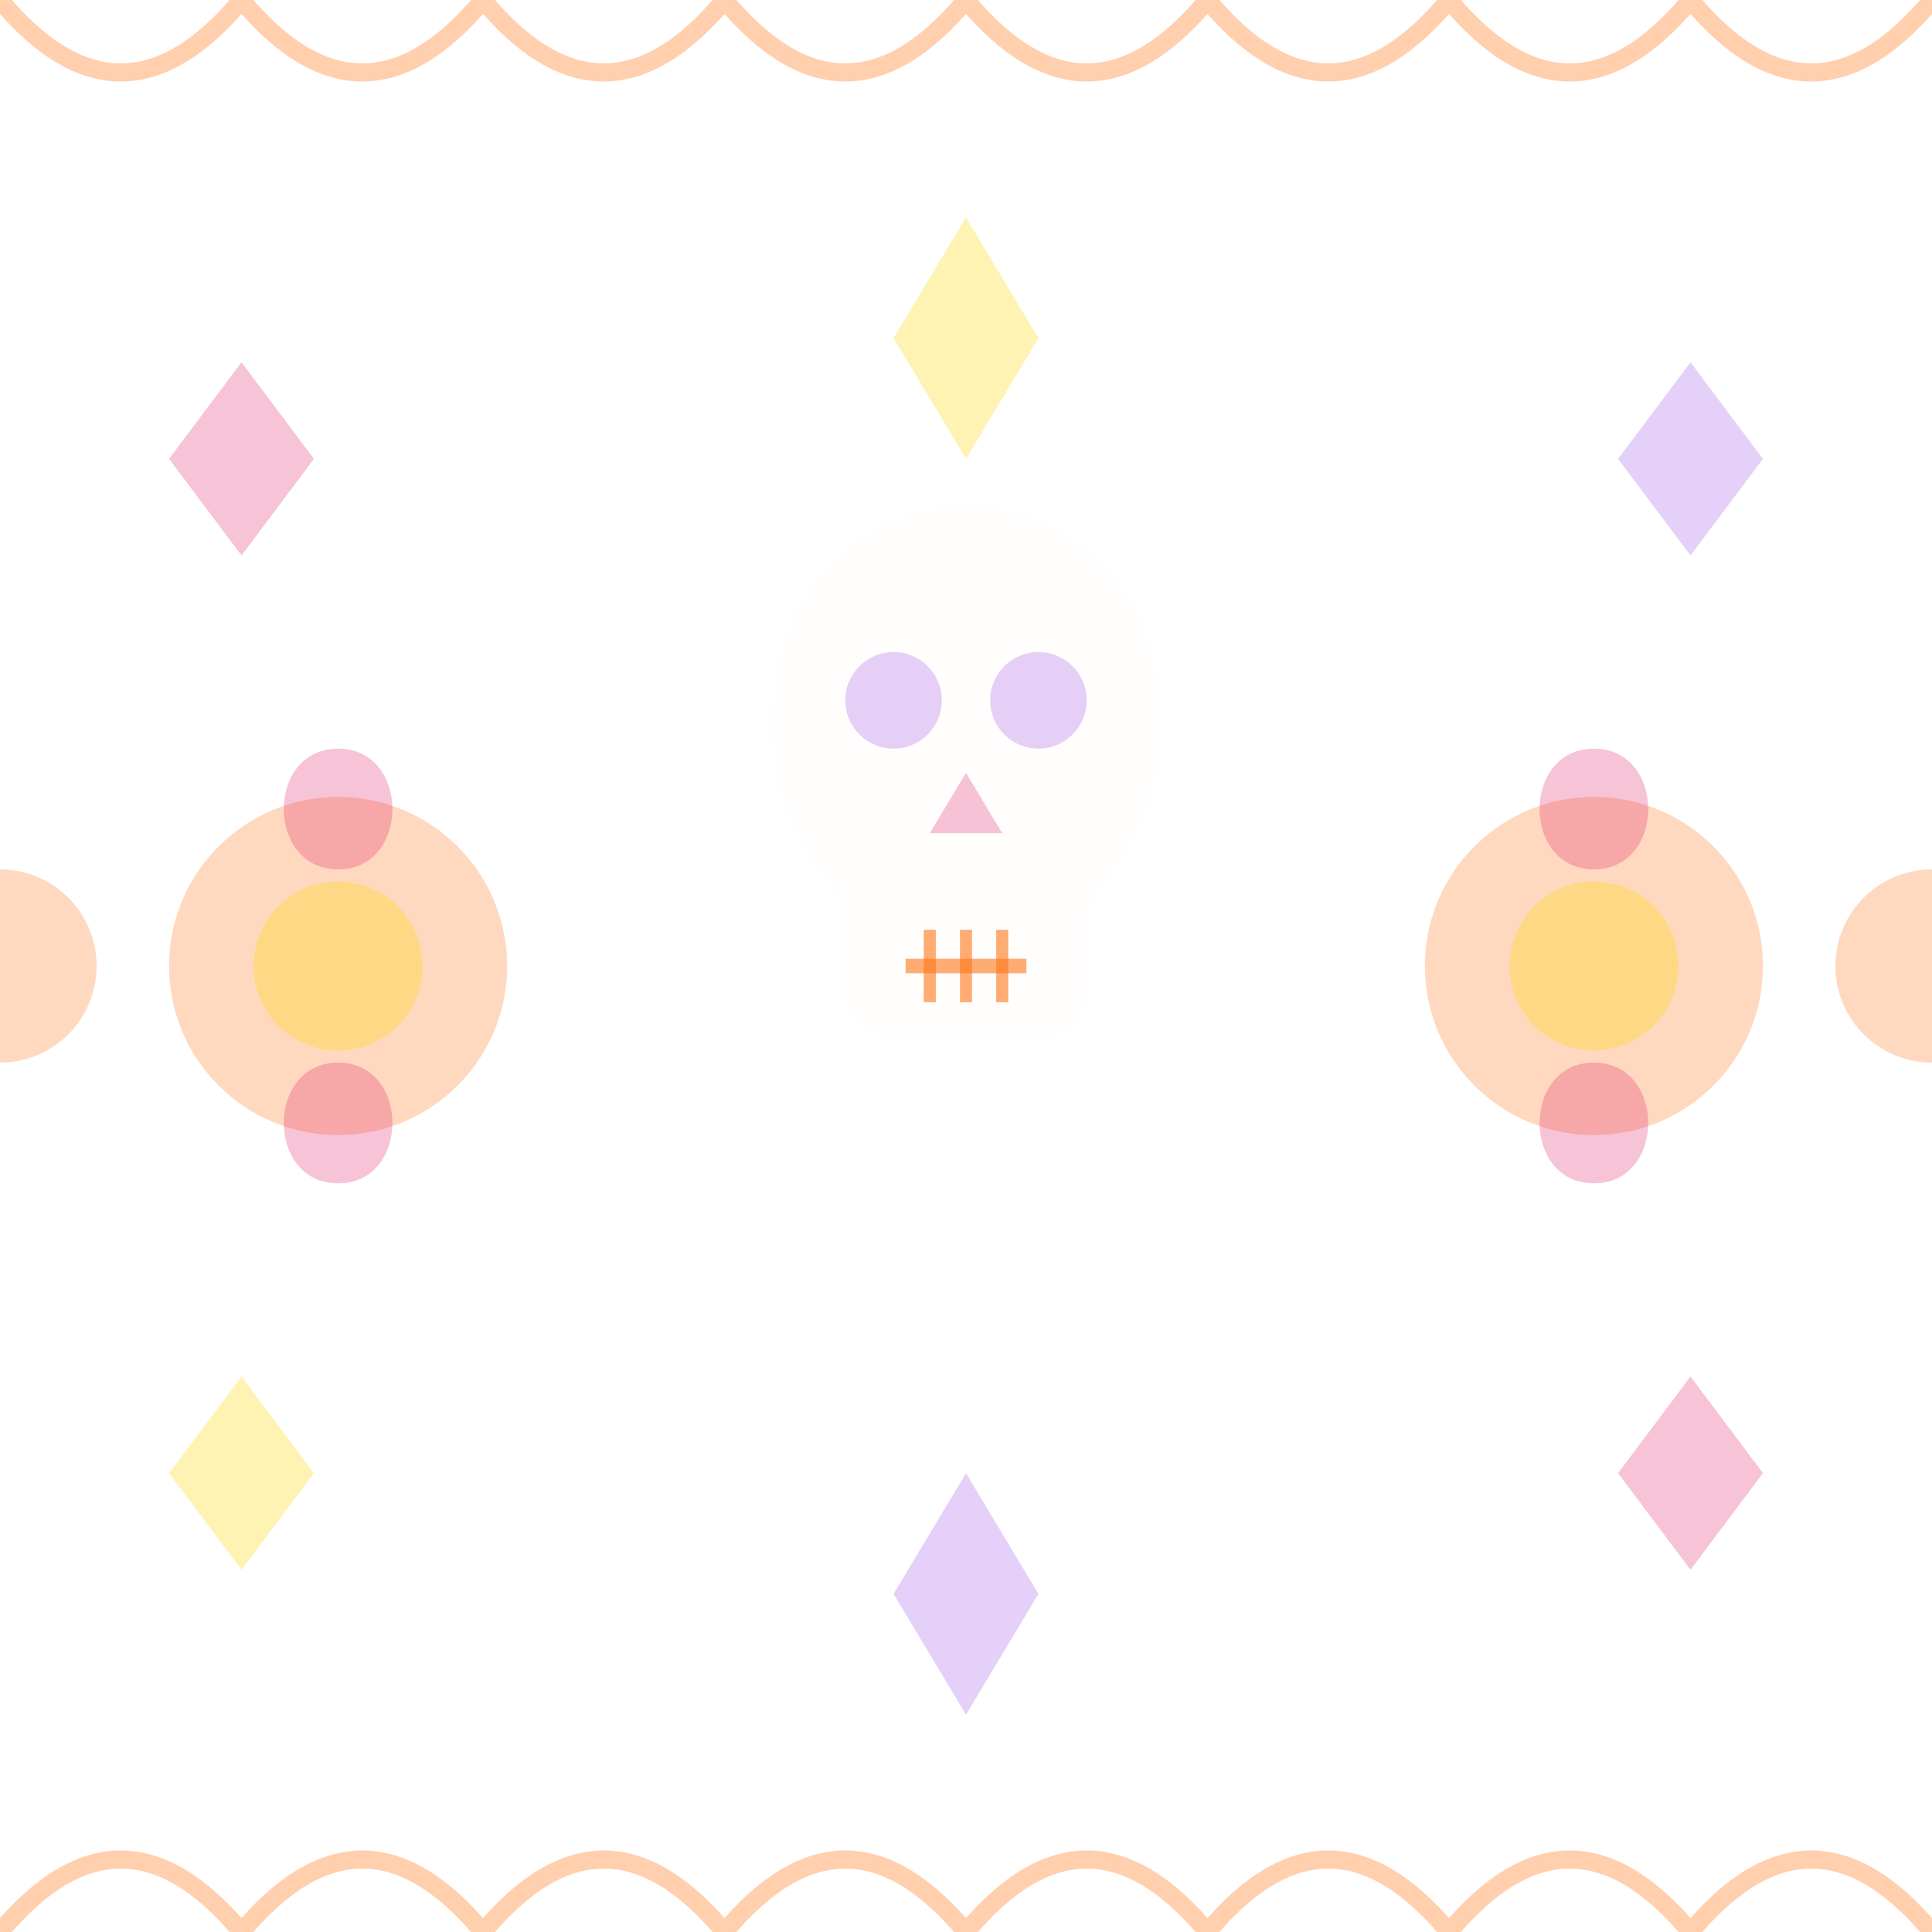
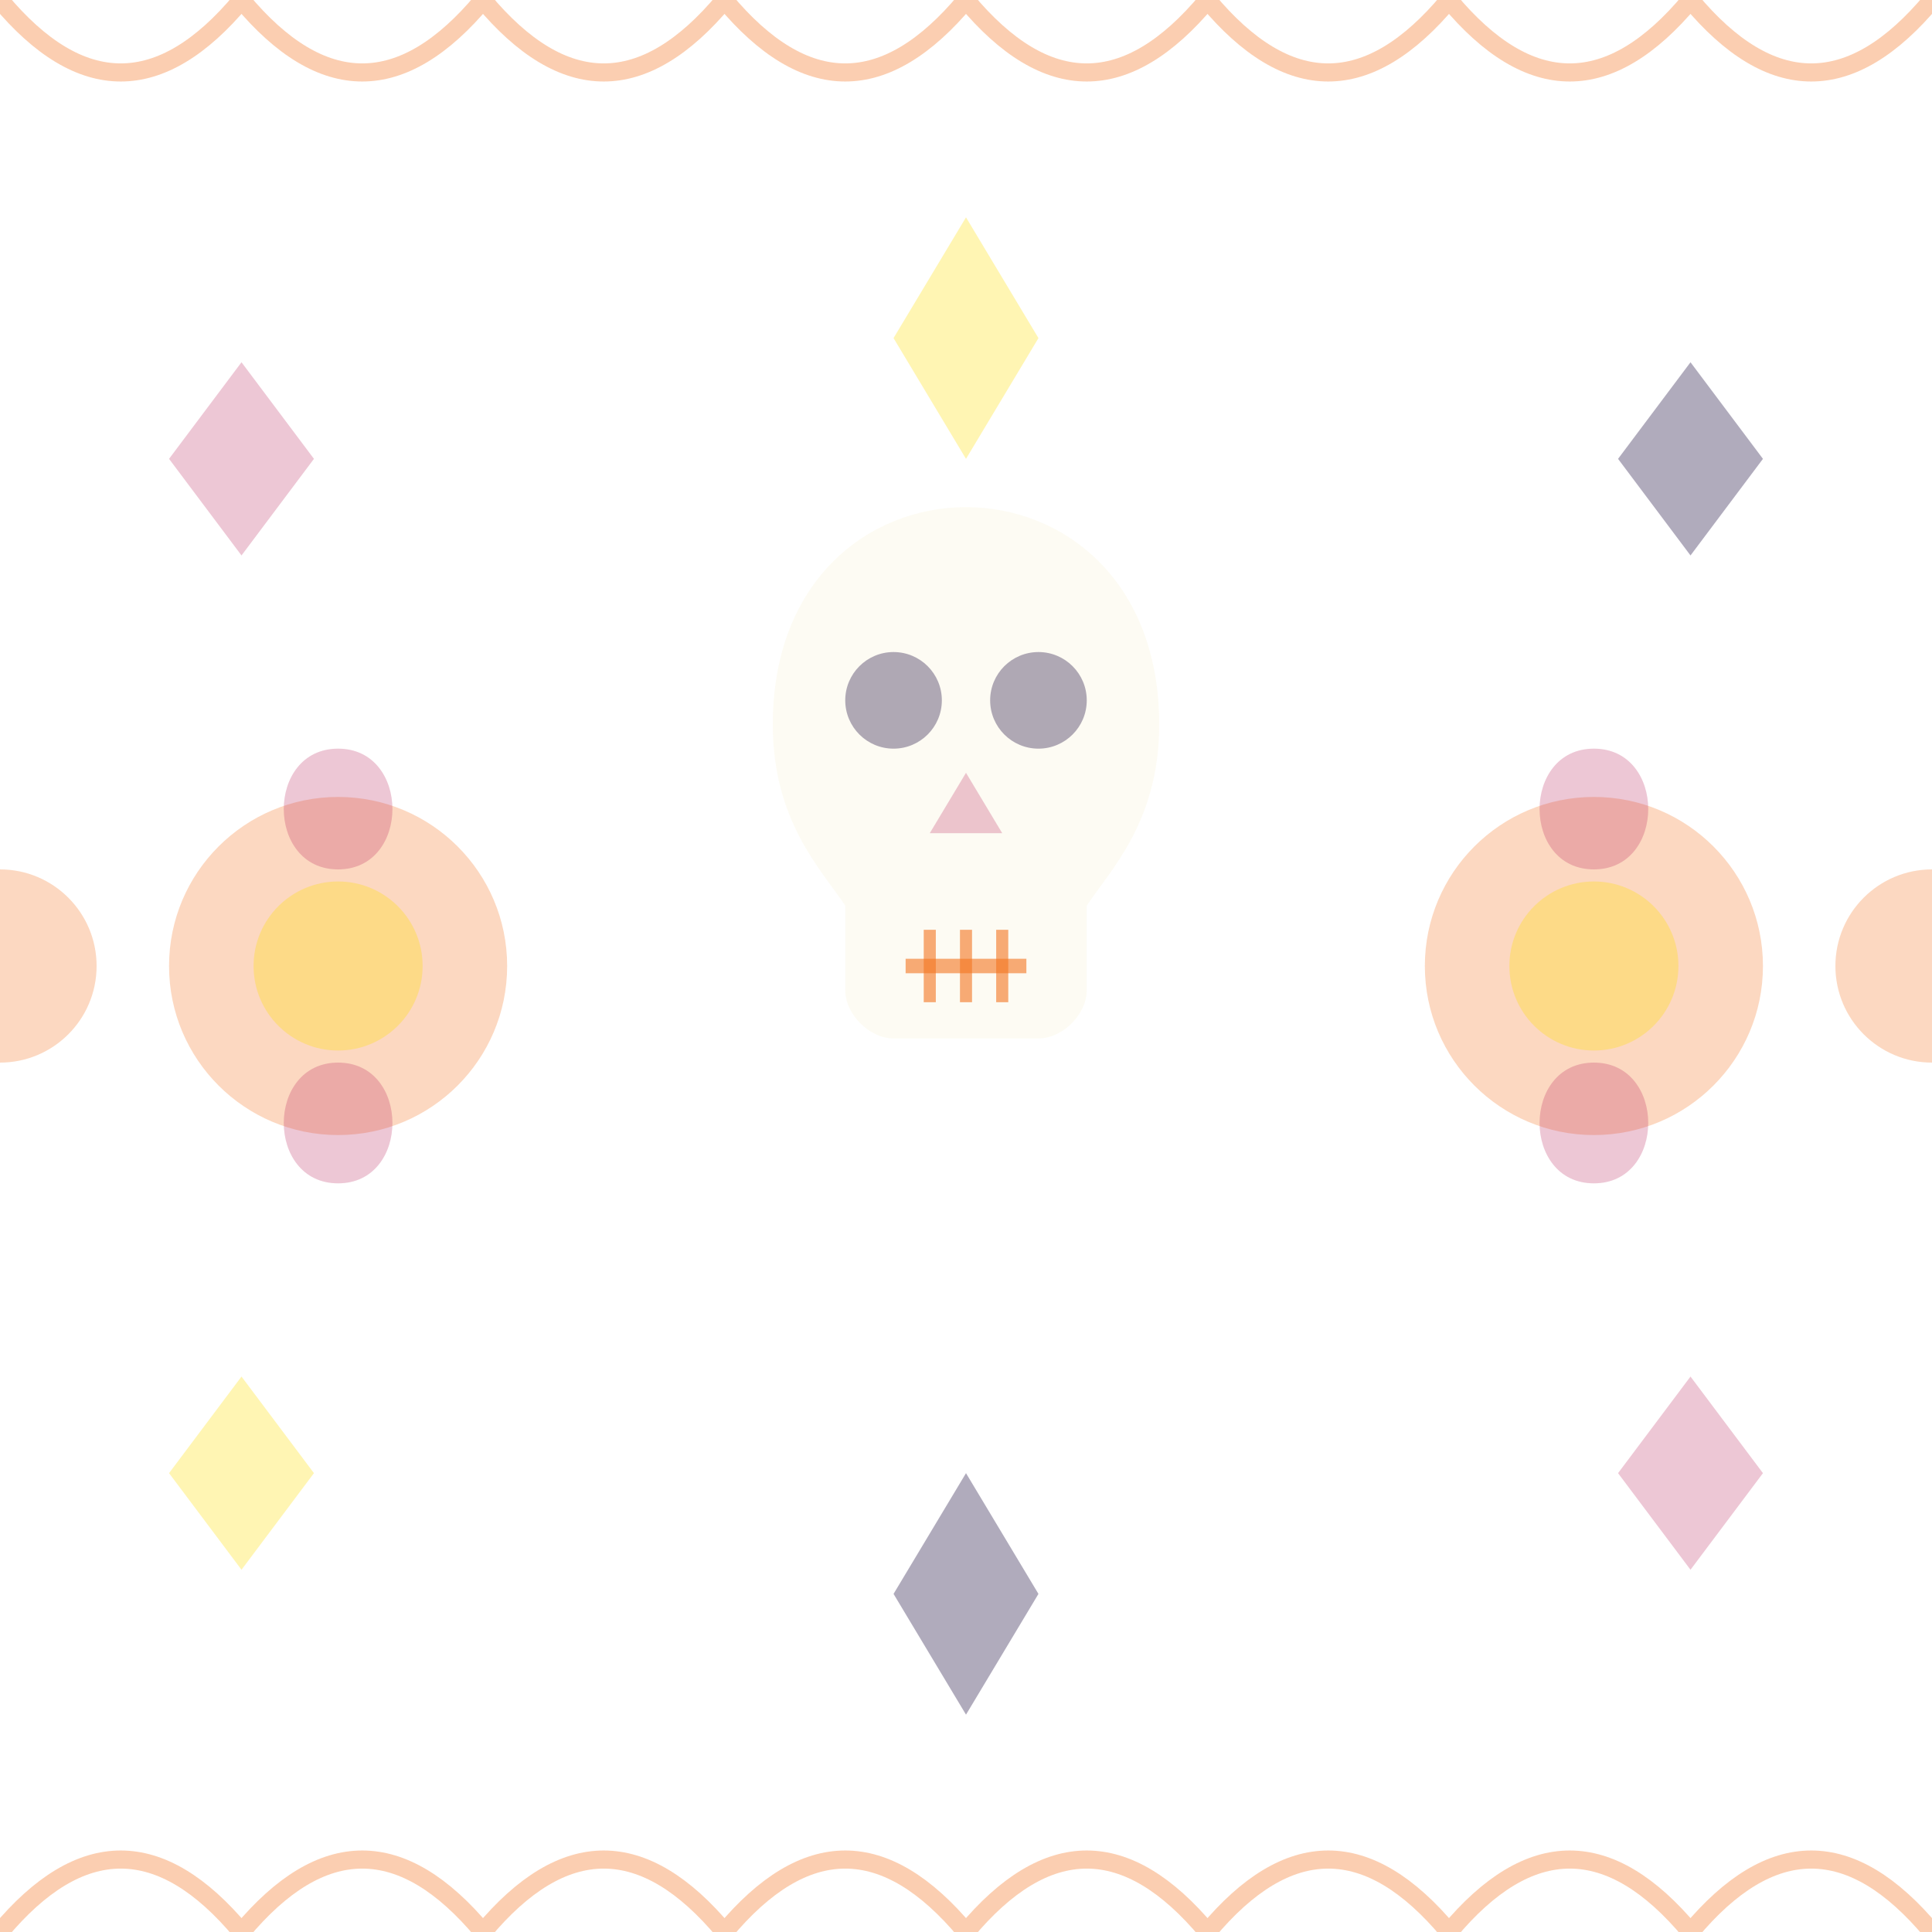
<svg xmlns="http://www.w3.org/2000/svg" width="160" height="160" viewBox="0 0 160 160">
  <defs>
    <style>
-       .pp-almena { fill: none; stroke: #FF7518; stroke-width: 1.5; opacity: 0.35; }
-       .pp-morado { fill: #8A2BE2; opacity: 0.22; }
-       .pp-naranja { fill: #FF7518; opacity: 0.28; }
-       .pp-rosa { fill: #E0115F; opacity: 0.25; }
-       .pp-oro { fill: #FFD700; opacity: 0.3; }
-       .pp-hueso { fill: #FFF8F0; opacity: 0.2; }
+       .pp-almena { fill: none; stroke: #f37420; stroke-width: 1.5; opacity: 0.35; }
+       .pp-morado { fill: #1e0e3f; opacity: 0.35; }
+       .pp-naranja { fill: #f37420; opacity: 0.28; }
+       .pp-rosa { fill: #b71f57; opacity: 0.25; }
+       .pp-oro { fill: #ffdd00; opacity: 0.3; }
+       .pp-hueso { fill: #f5ecc2; opacity: 0.2; }
    </style>
  </defs>
  <path d="M 0,0 Q 10,12 20,0 Q 30,12 40,0 Q 50,12 60,0 Q 70,12 80,0 Q 90,12 100,0 Q 110,12 120,0 Q 130,12 140,0 Q 150,12 160,0" class="pp-almena" />
  <path d="M 0,160 Q 10,148 20,160 Q 30,148 40,160 Q 50,148 60,160 Q 70,148 80,160 Q 90,148 100,160 Q 110,148 120,160 Q 130,148 140,160 Q 150,148 160,160" class="pp-almena" />
  <path d="M 64,60 C 64,48 72,42 80,42 C 88,42 96,48 96,60 C 96,68 92,72 90,75 L 90,82 C 90,84 88,86 86,86 L 74,86 C 72,86 70,84 70,82 L 70,75 C 68,72 64,68 64,60 Z" class="pp-hueso" />
  <circle cx="74" cy="58" r="4" class="pp-morado" />
  <circle cx="86" cy="58" r="4" class="pp-morado" />
  <polygon points="80,64 77,69 83,69" class="pp-rosa" />
-   <line x1="75" y1="80" x2="85" y2="80" stroke="#FF7518" stroke-width="1.2" opacity="0.6" />
-   <line x1="77" y1="77" x2="77" y2="83" stroke="#FF7518" stroke-width="1" opacity="0.6" />
-   <line x1="80" y1="77" x2="80" y2="83" stroke="#FF7518" stroke-width="1" opacity="0.6" />
-   <line x1="83" y1="77" x2="83" y2="83" stroke="#FF7518" stroke-width="1" opacity="0.6" />
+   <line x1="75" y1="80" x2="85" y2="80" stroke="#f37420" stroke-width="1.2" opacity="0.6" />
+   <line x1="77" y1="77" x2="77" y2="83" stroke="#f37420" stroke-width="1" opacity="0.6" />
+   <line x1="80" y1="77" x2="80" y2="83" stroke="#f37420" stroke-width="1" opacity="0.6" />
+   <line x1="83" y1="77" x2="83" y2="83" stroke="#f37420" stroke-width="1" opacity="0.6" />
  <circle cx="28" cy="80" r="14" class="pp-naranja" />
  <circle cx="28" cy="80" r="7" class="pp-oro" />
  <circle cx="132" cy="80" r="14" class="pp-naranja" />
  <circle cx="132" cy="80" r="7" class="pp-oro" />
  <path d="M 28,62 C 22,62 22,72 28,72 C 34,72 34,62 28,62 Z" class="pp-rosa" />
  <path d="M 28,98 C 22,98 22,88 28,88 C 34,88 34,98 28,98 Z" class="pp-rosa" />
  <path d="M 132,62 C 126,62 126,72 132,72 C 138,72 138,62 132,62 Z" class="pp-rosa" />
  <path d="M 132,98 C 126,98 126,88 132,88 C 138,88 138,98 132,98 Z" class="pp-rosa" />
  <polygon points="80,18 86,28 80,38 74,28" class="pp-oro" />
  <polygon points="80,142 86,132 80,122 74,132" class="pp-morado" />
  <polygon points="20,30 26,38 20,46 14,38" class="pp-rosa" />
  <polygon points="140,30 146,38 140,46 134,38" class="pp-morado" />
  <polygon points="20,130 26,122 20,114 14,122" class="pp-oro" />
  <polygon points="140,130 146,122 140,114 134,122" class="pp-rosa" />
  <circle cx="0" cy="80" r="8" class="pp-naranja" />
  <circle cx="160" cy="80" r="8" class="pp-naranja" />
</svg>
